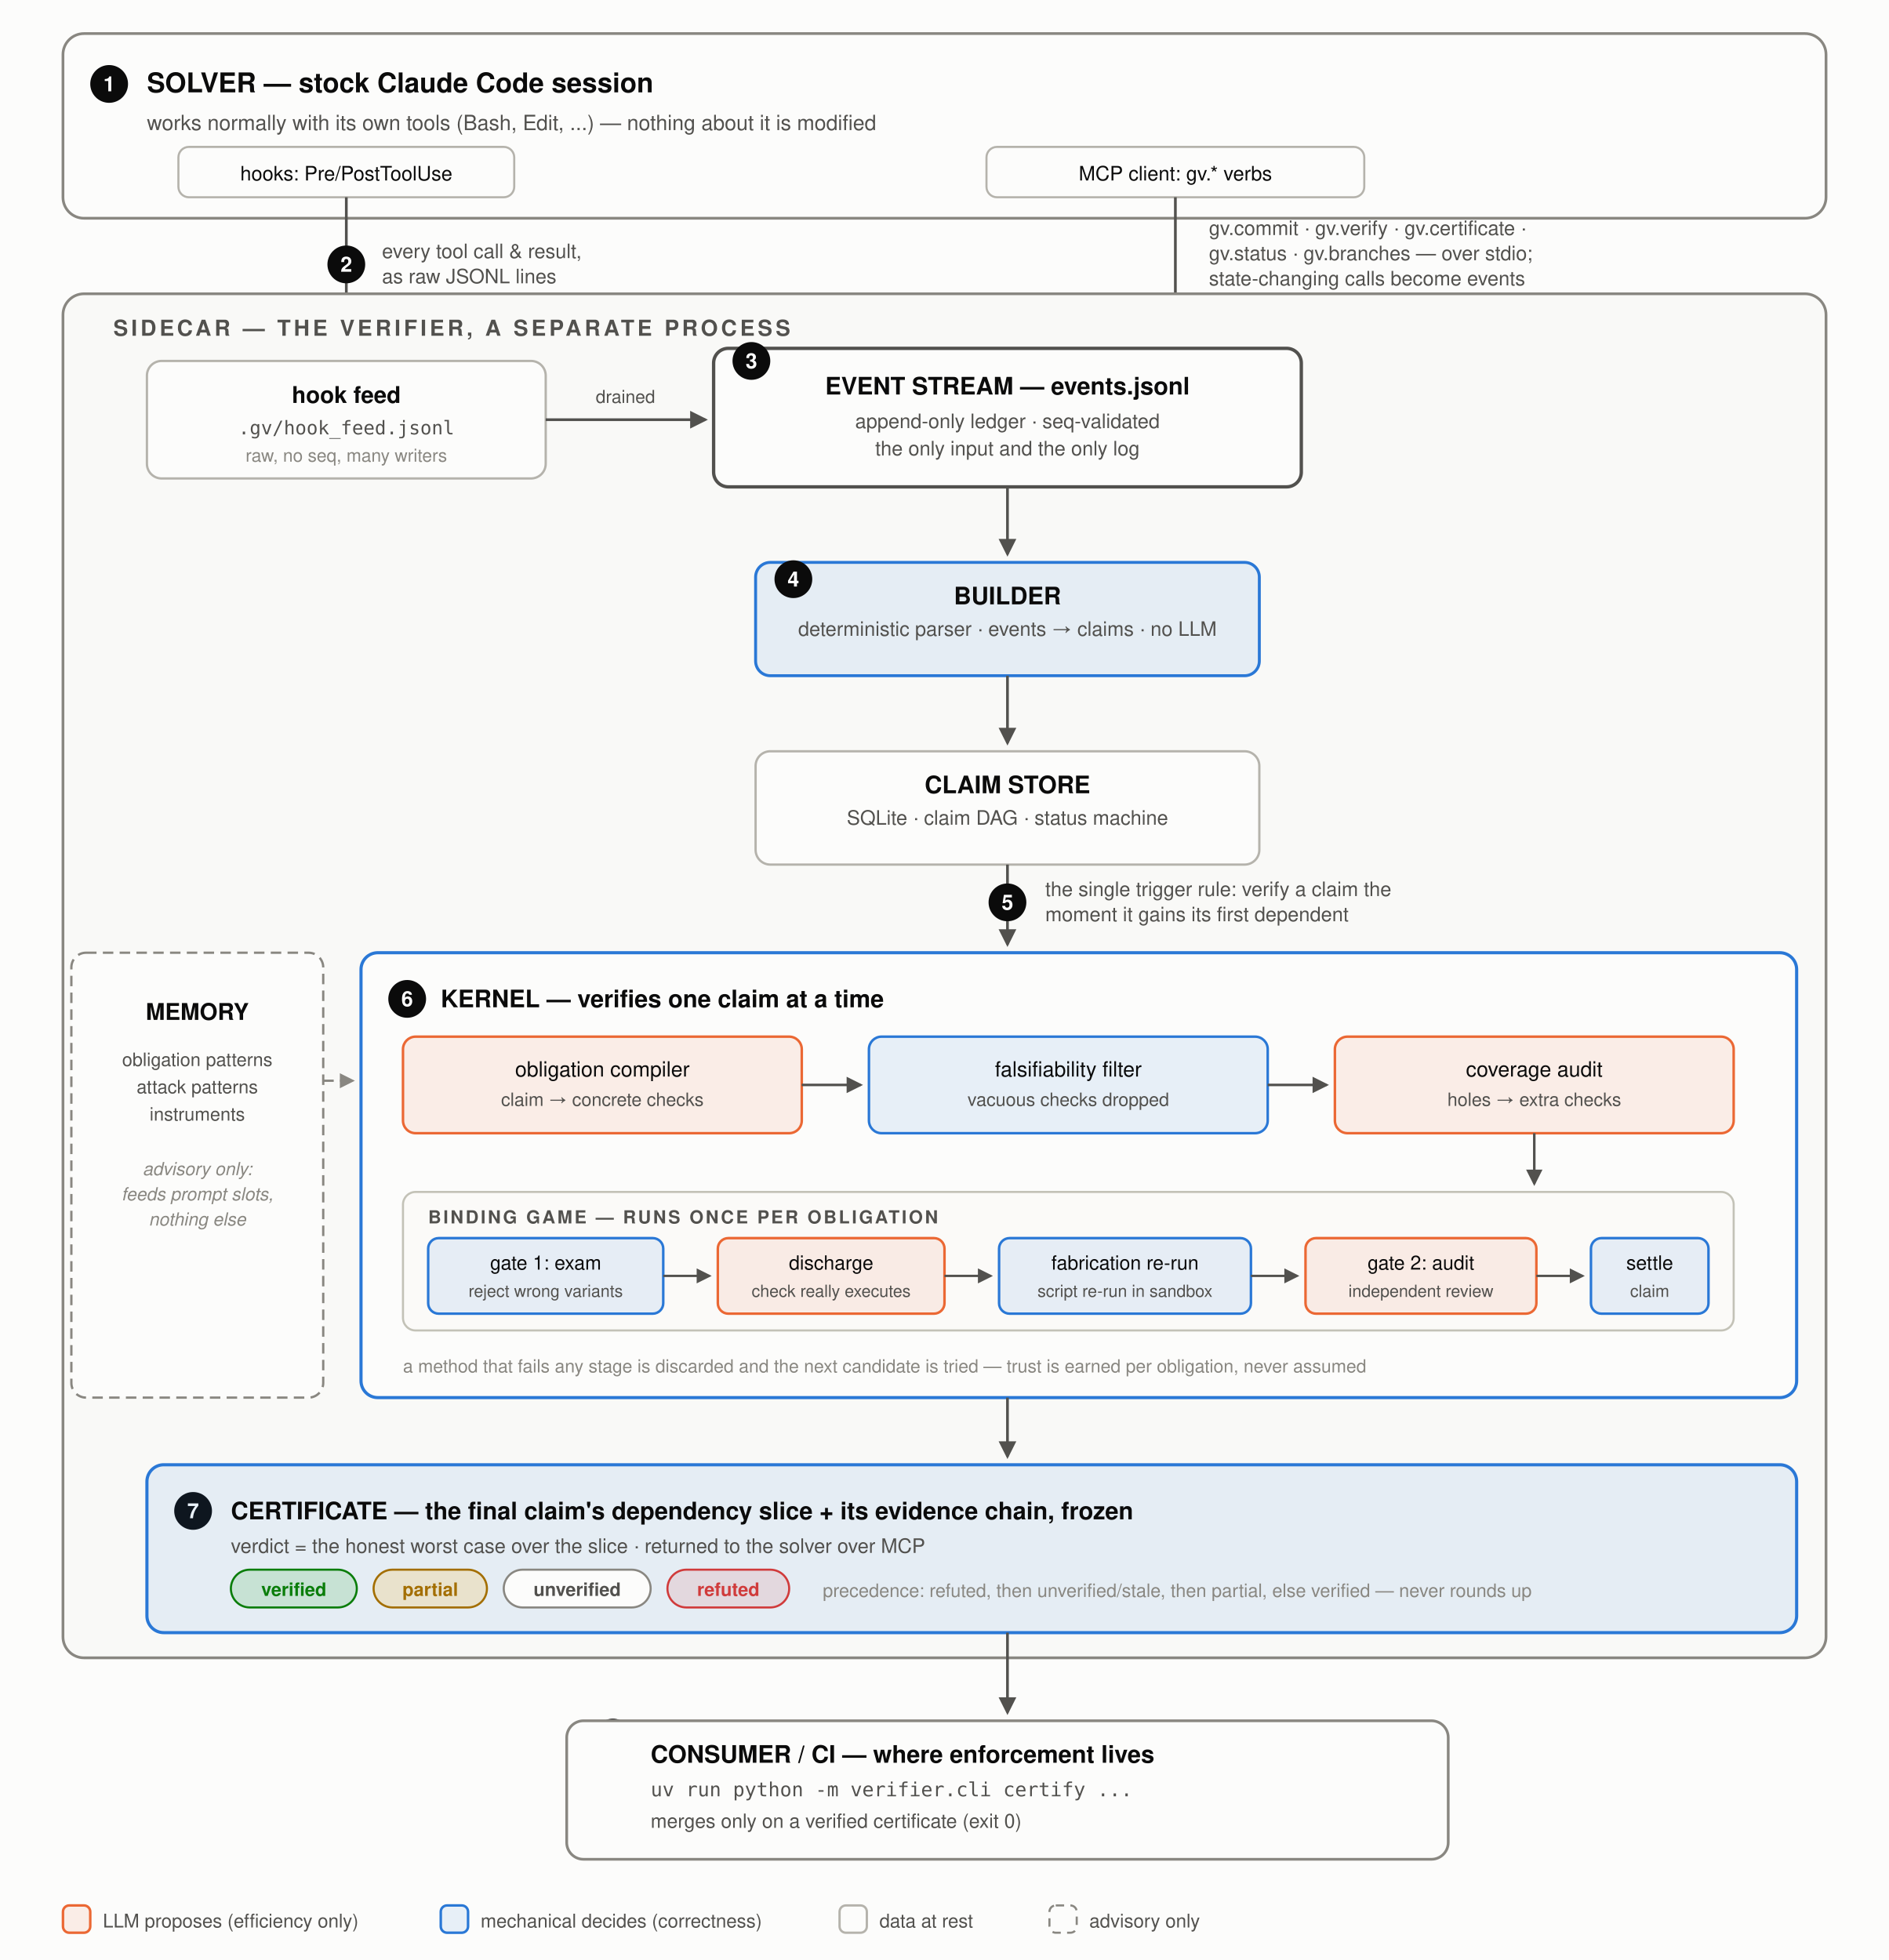
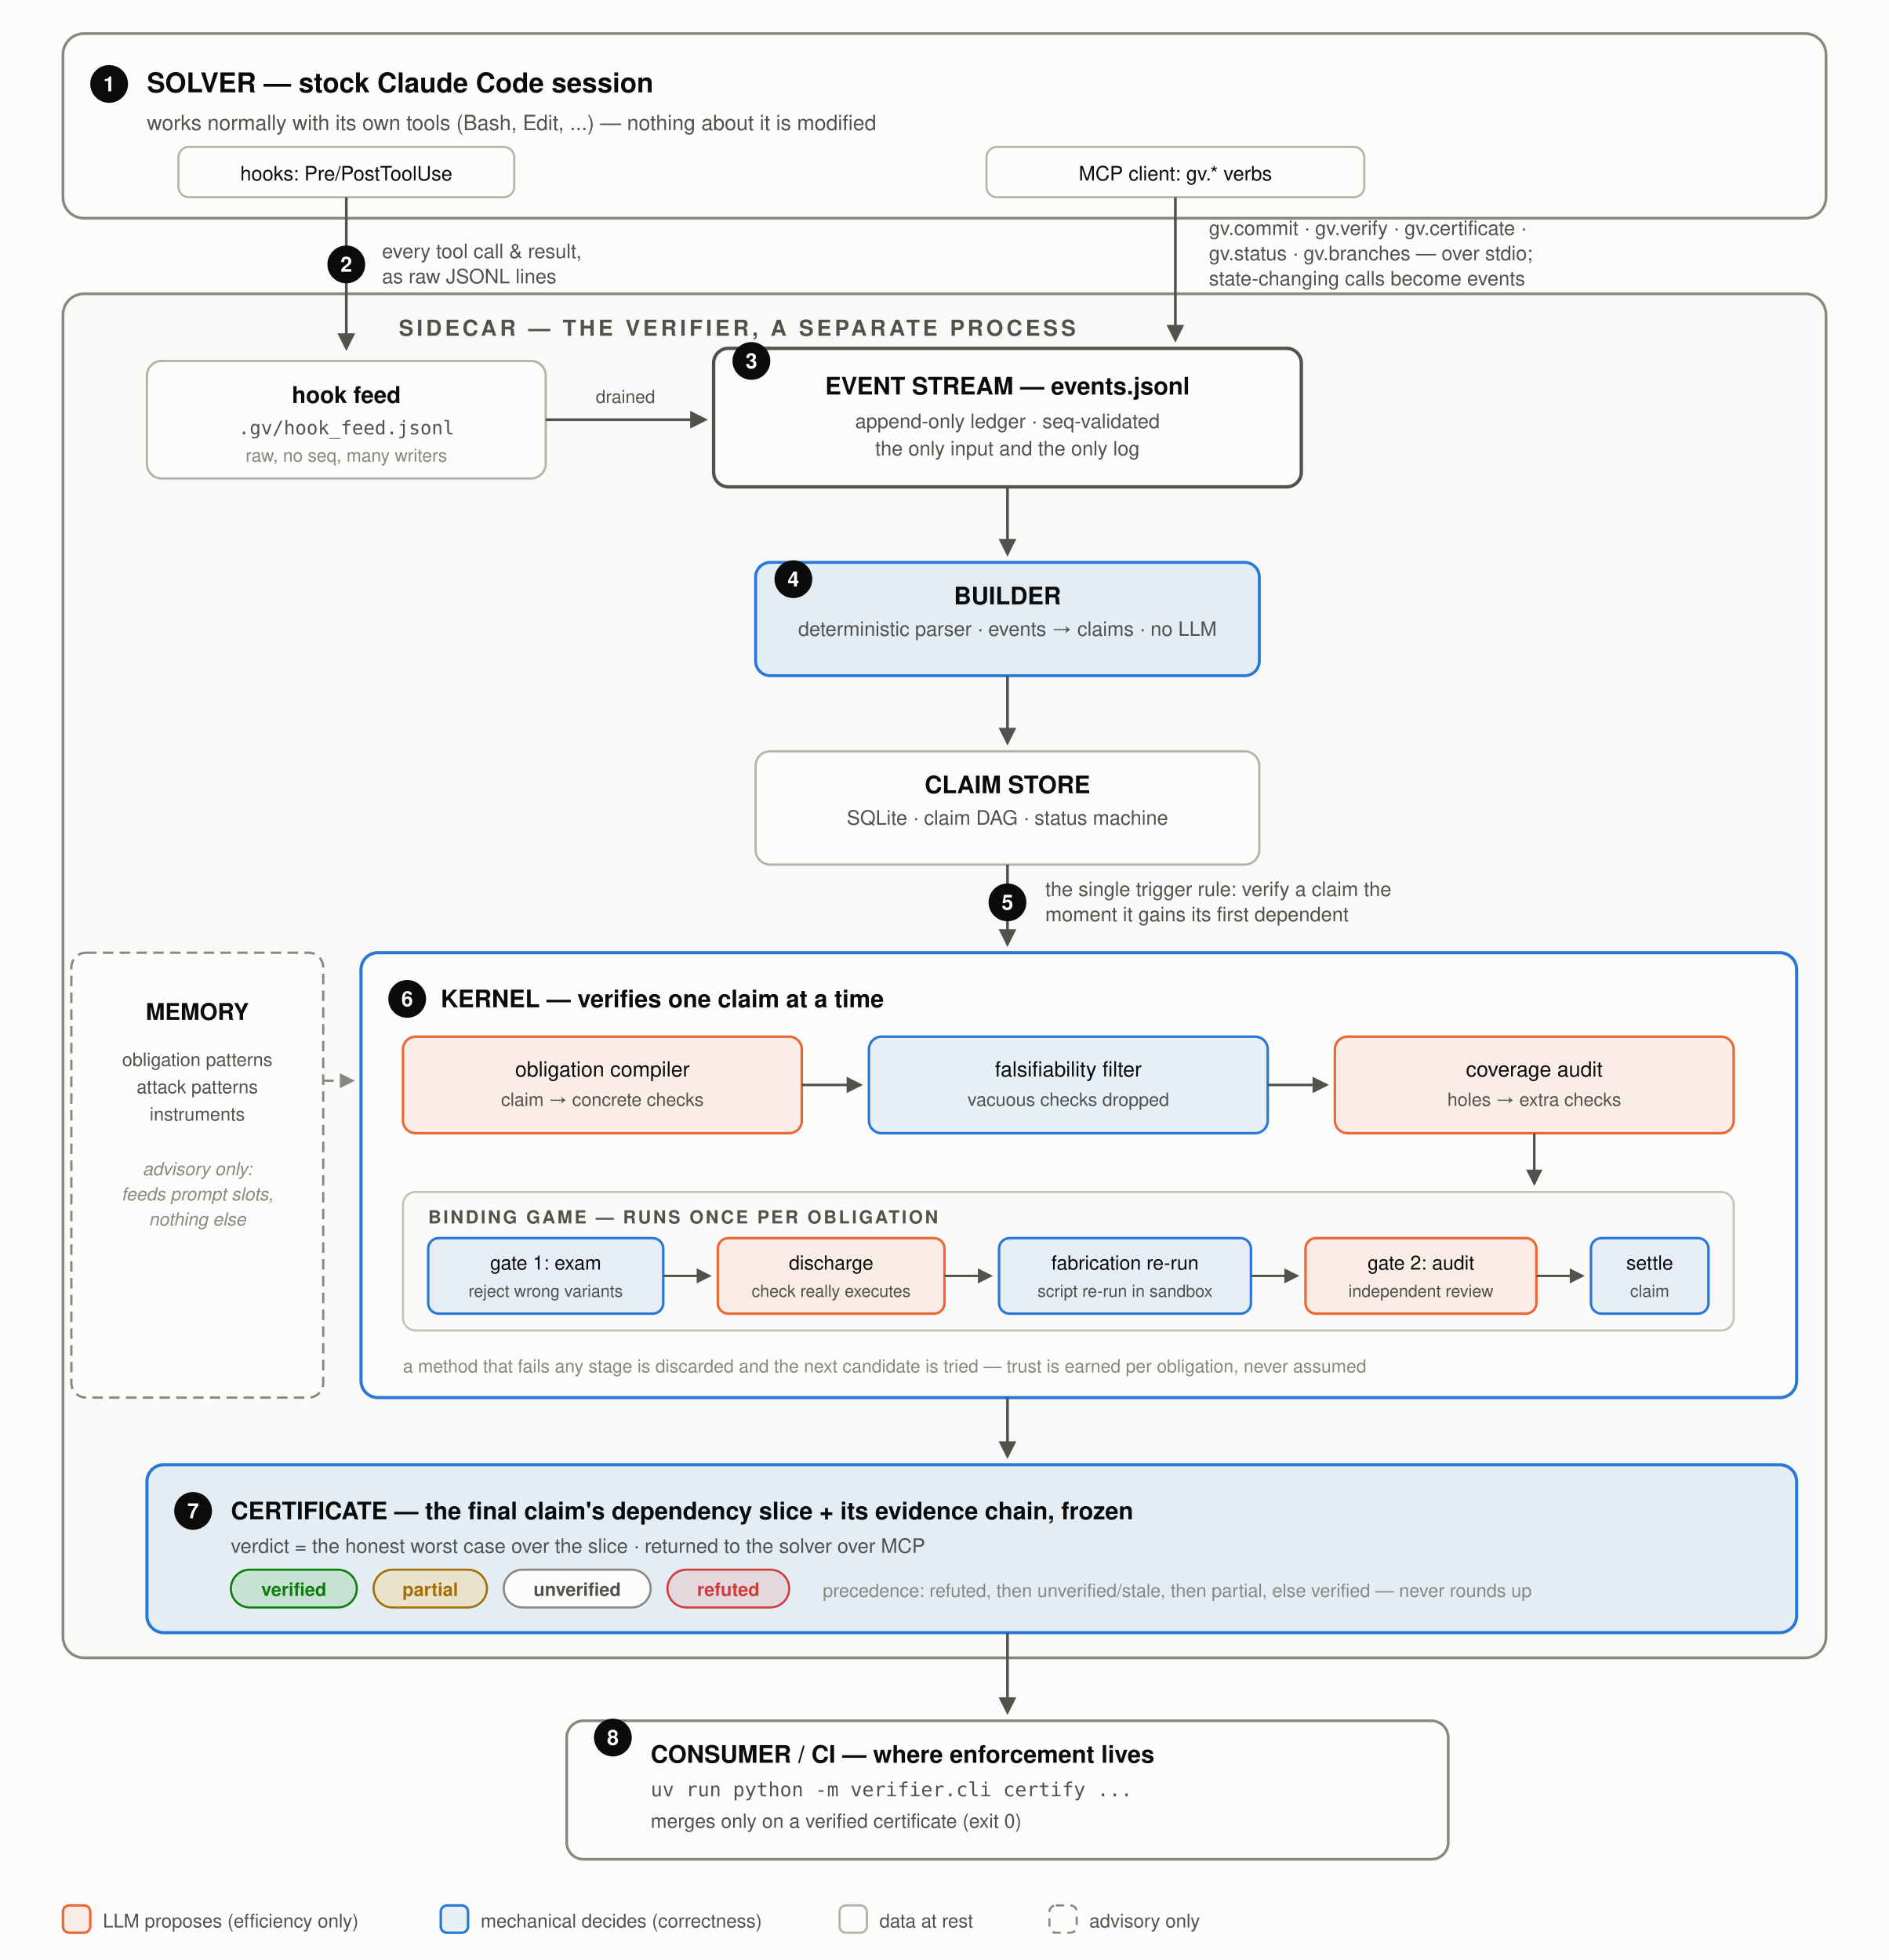
<svg xmlns="http://www.w3.org/2000/svg" width="900" height="934" viewBox="0 0 900 934" role="img" aria-label="General Verifier architecture" font-family="system-ui, -apple-system, Segoe UI, Helvetica, Arial, sans-serif">
  <rect x="0" y="0" width="900" height="934" fill="#fcfcfb" />
  <defs>
    <marker id="ar" viewBox="0 0 10 10" refX="8.5" refY="5" markerWidth="6.5" markerHeight="6.5" orient="auto-start-reverse">
      <path d="M0 0L10 5L0 10z" fill="#52514e" />
    </marker>
    <marker id="arb" viewBox="0 0 10 10" refX="8.5" refY="5" markerWidth="6.5" markerHeight="6.5" orient="auto-start-reverse">
      <path d="M0 0L10 5L0 10z" fill="#898781" />
    </marker>
  </defs>
  <rect x="30" y="16" width="840" height="88" rx="10" fill="#fcfcfb" stroke="#898781" stroke-width="1.3" />
  <circle cx="52" cy="40" r="9" fill="#0b0b0b" />
  <text x="52" y="43.5" text-anchor="middle" font-size="10" fill="#ffffff" font-weight="bold">1</text>
  <text x="70" y="44" font-size="13" font-weight="bold" fill="#0b0b0b">SOLVER — stock Claude Code session</text>
  <text x="70" y="62" font-size="10" fill="#52514e">works normally with its own tools (Bash, Edit, ...) — nothing about it is modified</text>
  <rect x="85" y="70" width="160" height="24" rx="5" fill="#fcfcfb" stroke="#b5b3ac" stroke-width="1" />
  <text x="165" y="86" text-anchor="middle" font-size="9.5" fill="#0b0b0b">hooks: Pre/PostToolUse</text>
  <rect x="470" y="70" width="180" height="24" rx="5" fill="#fcfcfb" stroke="#b5b3ac" stroke-width="1" />
  <text x="560" y="86" text-anchor="middle" font-size="9.5" fill="#0b0b0b">MCP client: gv.* verbs</text>
+   <rect x="30" y="140" width="840" height="650" rx="10" fill="#f9f9f7" stroke="#898781" stroke-width="1.3" />
+   <text x="190" y="160" font-size="10.5" font-weight="bold" fill="#52514e" letter-spacing="1.5">SIDECAR — THE VERIFIER, A SEPARATE PROCESS</text>
  <line x1="165" y1="94" x2="165" y2="166" stroke="#52514e" stroke-width="1.3" marker-end="url(#ar)" />
  <circle cx="165" cy="126" r="9" fill="#0b0b0b" />
  <text x="165" y="129.5" text-anchor="middle" font-size="10" fill="#ffffff" font-weight="bold">2</text>
  <text x="182" y="123" font-size="9.5" fill="#52514e">every tool call &amp; result,</text>
  <text x="182" y="135" font-size="9.5" fill="#52514e">as raw JSONL lines</text>
  <line x1="560" y1="94" x2="560" y2="162" stroke="#52514e" stroke-width="1.3" marker-end="url(#ar)" />
  <text x="576" y="112" font-size="9.5" fill="#52514e">gv.commit · gv.verify · gv.certificate ·</text>
  <text x="576" y="124" font-size="9.5" fill="#52514e">gv.status · gv.branches — over stdio;</text>
  <text x="576" y="136" font-size="9.5" fill="#52514e">state-changing calls become events</text>
-   <rect x="30" y="140" width="840" height="650" rx="10" fill="#f9f9f7" stroke="#898781" stroke-width="1.3" />
-   <text x="54" y="160" font-size="10.5" font-weight="bold" fill="#52514e" letter-spacing="1.5">SIDECAR — THE VERIFIER, A SEPARATE PROCESS</text>
  <rect x="70" y="172" width="190" height="56" rx="7" fill="#fcfcfb" stroke="#b5b3ac" stroke-width="1.1" />
  <text x="165" y="192" text-anchor="middle" font-size="11" font-weight="bold" fill="#0b0b0b">hook feed</text>
  <text x="165" y="207" text-anchor="middle" font-size="9" font-family="ui-monospace, SFMono-Regular, Menlo, Consolas, monospace" fill="#52514e">.gv/hook_feed.jsonl</text>
  <text x="165" y="220" text-anchor="middle" font-size="8.5" fill="#898781">raw, no seq, many writers</text>
  <line x1="260" y1="200" x2="336" y2="200" stroke="#52514e" stroke-width="1.3" marker-end="url(#ar)" />
  <text x="298" y="192" text-anchor="middle" font-size="8.5" fill="#52514e">drained</text>
  <rect x="340" y="166" width="280" height="66" rx="7" fill="#fcfcfb" stroke="#52514e" stroke-width="1.6" />
  <circle cx="358" cy="172" r="9" fill="#0b0b0b" />
  <text x="358" y="175.5" text-anchor="middle" font-size="10" fill="#ffffff" font-weight="bold">3</text>
  <text x="480" y="188" text-anchor="middle" font-size="11.5" font-weight="bold" fill="#0b0b0b">EVENT STREAM — events.jsonl</text>
  <text x="480" y="204" text-anchor="middle" font-size="9.5" fill="#52514e">append-only ledger · seq-validated</text>
  <text x="480" y="217" text-anchor="middle" font-size="9.5" fill="#52514e">the only input and the only log</text>
  <line x1="480" y1="232" x2="480" y2="264" stroke="#52514e" stroke-width="1.3" marker-end="url(#ar)" />
  <rect x="360" y="268" width="240" height="54" rx="7" fill="#2a78d6" fill-opacity="0.10" stroke="#2a78d6" stroke-width="1.4" />
  <circle cx="378" cy="276" r="9" fill="#0b0b0b" />
  <text x="378" y="279.5" text-anchor="middle" font-size="10" fill="#ffffff" font-weight="bold">4</text>
  <text x="480" y="288" text-anchor="middle" font-size="11.5" font-weight="bold" fill="#0b0b0b">BUILDER</text>
  <text x="480" y="303" text-anchor="middle" font-size="9.5" fill="#52514e">deterministic parser · events → claims · no LLM</text>
  <line x1="480" y1="322" x2="480" y2="354" stroke="#52514e" stroke-width="1.3" marker-end="url(#ar)" />
  <rect x="360" y="358" width="240" height="54" rx="7" fill="#fcfcfb" stroke="#b5b3ac" stroke-width="1.1" />
  <text x="480" y="378" text-anchor="middle" font-size="11.5" font-weight="bold" fill="#0b0b0b">CLAIM STORE</text>
  <text x="480" y="393" text-anchor="middle" font-size="9.5" fill="#52514e">SQLite · claim DAG · status machine</text>
  <line x1="480" y1="412" x2="480" y2="450" stroke="#52514e" stroke-width="1.3" marker-end="url(#ar)" />
  <circle cx="480" cy="430" r="9" fill="#0b0b0b" />
  <text x="480" y="433.5" text-anchor="middle" font-size="10" fill="#ffffff" font-weight="bold">5</text>
  <text x="498" y="427" font-size="9.5" fill="#52514e">the single trigger rule: verify a claim the</text>
  <text x="498" y="439" font-size="9.5" fill="#52514e">moment it gains its first dependent</text>
  <rect x="34" y="454" width="120" height="212" rx="7" fill="#fcfcfb" stroke="#898781" stroke-width="1.1" stroke-dasharray="5 3" />
  <text x="94" y="486" text-anchor="middle" font-size="11" font-weight="bold" fill="#0b0b0b">MEMORY</text>
  <text x="94" y="508" text-anchor="middle" font-size="8.8" fill="#52514e">obligation patterns</text>
  <text x="94" y="521" text-anchor="middle" font-size="8.8" fill="#52514e">attack patterns</text>
  <text x="94" y="534" text-anchor="middle" font-size="8.8" fill="#52514e">instruments</text>
  <text x="94" y="560" text-anchor="middle" font-size="8.6" font-style="italic" fill="#898781">advisory only:</text>
  <text x="94" y="572" text-anchor="middle" font-size="8.6" font-style="italic" fill="#898781">feeds prompt slots,</text>
  <text x="94" y="584" text-anchor="middle" font-size="8.6" font-style="italic" fill="#898781">nothing else</text>
  <line x1="154" y1="515" x2="168" y2="515" stroke="#898781" stroke-width="1.1" stroke-dasharray="5 3" marker-end="url(#arb)" />
  <rect x="172" y="454" width="684" height="212" rx="8" fill="#fcfcfb" stroke="#2a78d6" stroke-width="1.5" />
  <circle cx="194" cy="476" r="9" fill="#0b0b0b" />
  <text x="194" y="479.5" text-anchor="middle" font-size="10" fill="#ffffff" font-weight="bold">6</text>
  <text x="210" y="480" font-size="11.5" font-weight="bold" fill="#0b0b0b">KERNEL — verifies one claim at a time</text>
  <rect x="192" y="494" width="190" height="46" rx="6" fill="#eb6834" fill-opacity="0.10" stroke="#eb6834" stroke-width="1.2" />
  <text x="287" y="513" text-anchor="middle" font-size="10" fill="#0b0b0b">obligation compiler</text>
  <text x="287" y="527" text-anchor="middle" font-size="8.7" fill="#52514e">claim → concrete checks</text>
  <line x1="382" y1="517" x2="410" y2="517" stroke="#52514e" stroke-width="1.2" marker-end="url(#ar)" />
  <rect x="414" y="494" width="190" height="46" rx="6" fill="#2a78d6" fill-opacity="0.10" stroke="#2a78d6" stroke-width="1.2" />
  <text x="509" y="513" text-anchor="middle" font-size="10" fill="#0b0b0b">falsifiability filter</text>
  <text x="509" y="527" text-anchor="middle" font-size="8.7" fill="#52514e">vacuous checks dropped</text>
  <line x1="604" y1="517" x2="632" y2="517" stroke="#52514e" stroke-width="1.2" marker-end="url(#ar)" />
  <rect x="636" y="494" width="190" height="46" rx="6" fill="#eb6834" fill-opacity="0.10" stroke="#eb6834" stroke-width="1.2" />
  <text x="731" y="513" text-anchor="middle" font-size="10" fill="#0b0b0b">coverage audit</text>
  <text x="731" y="527" text-anchor="middle" font-size="8.7" fill="#52514e">holes → extra checks</text>
  <line x1="731" y1="540" x2="731" y2="564" stroke="#52514e" stroke-width="1.2" marker-end="url(#ar)" />
  <rect x="192" y="568" width="634" height="66" rx="6" fill="#fbfaf8" stroke="#c3c2b7" stroke-width="1" />
  <text x="204" y="583" font-size="8.6" font-weight="bold" fill="#52514e" letter-spacing="1">BINDING GAME — RUNS ONCE PER OBLIGATION</text>
  <rect x="204" y="590" width="112" height="36" rx="5" fill="#2a78d6" fill-opacity="0.10" stroke="#2a78d6" stroke-width="1.2" />
  <text x="260" y="605" text-anchor="middle" font-size="9.3" fill="#0b0b0b">gate 1: exam</text>
  <text x="260" y="618" text-anchor="middle" font-size="8" fill="#52514e">reject wrong variants</text>
  <line x1="316" y1="608" x2="338" y2="608" stroke="#52514e" stroke-width="1.1" marker-end="url(#ar)" />
  <rect x="342" y="590" width="108" height="36" rx="5" fill="#eb6834" fill-opacity="0.10" stroke="#eb6834" stroke-width="1.2" />
  <text x="396" y="605" text-anchor="middle" font-size="9.3" fill="#0b0b0b">discharge</text>
  <text x="396" y="618" text-anchor="middle" font-size="8" fill="#52514e">check really executes</text>
  <line x1="450" y1="608" x2="472" y2="608" stroke="#52514e" stroke-width="1.1" marker-end="url(#ar)" />
  <rect x="476" y="590" width="120" height="36" rx="5" fill="#2a78d6" fill-opacity="0.10" stroke="#2a78d6" stroke-width="1.2" />
  <text x="536" y="605" text-anchor="middle" font-size="9.3" fill="#0b0b0b">fabrication re-run</text>
  <text x="536" y="618" text-anchor="middle" font-size="8" fill="#52514e">script re-run in sandbox</text>
  <line x1="596" y1="608" x2="618" y2="608" stroke="#52514e" stroke-width="1.1" marker-end="url(#ar)" />
  <rect x="622" y="590" width="110" height="36" rx="5" fill="#eb6834" fill-opacity="0.10" stroke="#eb6834" stroke-width="1.2" />
  <text x="677" y="605" text-anchor="middle" font-size="9.3" fill="#0b0b0b">gate 2: audit</text>
  <text x="677" y="618" text-anchor="middle" font-size="8" fill="#52514e">independent review</text>
  <line x1="732" y1="608" x2="754" y2="608" stroke="#52514e" stroke-width="1.1" marker-end="url(#ar)" />
  <rect x="758" y="590" width="56" height="36" rx="5" fill="#2a78d6" fill-opacity="0.10" stroke="#2a78d6" stroke-width="1.2" />
  <text x="786" y="605" text-anchor="middle" font-size="9.3" fill="#0b0b0b">settle</text>
  <text x="786" y="618" text-anchor="middle" font-size="8" fill="#52514e">claim</text>
  <text x="192" y="654" font-size="8.6" fill="#898781">a method that fails any stage is discarded and the next candidate is tried — trust is earned per obligation, never assumed</text>
  <line x1="480" y1="666" x2="480" y2="694" stroke="#52514e" stroke-width="1.3" marker-end="url(#ar)" />
+   <rect x="70" y="698" width="786" height="80" rx="8" fill="#2a78d6" fill-opacity="0.10" stroke="#2a78d6" stroke-width="1.5" />
  <circle cx="92" cy="720" r="9" fill="#0b0b0b" />
  <text x="92" y="723.5" text-anchor="middle" font-size="10" fill="#ffffff" font-weight="bold">7</text>
-   <rect x="70" y="698" width="786" height="80" rx="8" fill="#2a78d6" fill-opacity="0.10" stroke="#2a78d6" stroke-width="1.5" />
  <text x="110" y="724" font-size="11.5" font-weight="bold" fill="#0b0b0b">CERTIFICATE — the final claim's dependency slice + its evidence chain, frozen</text>
  <text x="110" y="740" font-size="9.5" fill="#52514e">verdict = the honest worst case over the slice · returned to the solver over MCP</text>
  <rect x="110" y="748" width="60" height="18" rx="9" fill="#0ca30c" fill-opacity="0.14" stroke="#0a7d0a" stroke-width="1" />
  <text x="140" y="760.5" text-anchor="middle" font-size="8.8" font-weight="bold" fill="#0a7d0a">verified</text>
  <rect x="178" y="748" width="54" height="18" rx="9" fill="#fab219" fill-opacity="0.18" stroke="#a36e00" stroke-width="1" />
  <text x="205" y="760.5" text-anchor="middle" font-size="8.8" font-weight="bold" fill="#a36e00">partial</text>
  <rect x="240" y="748" width="70" height="18" rx="9" fill="#fcfcfb" stroke="#898781" stroke-width="1" />
  <text x="275" y="760.5" text-anchor="middle" font-size="8.8" font-weight="bold" fill="#52514e">unverified</text>
  <rect x="318" y="748" width="58" height="18" rx="9" fill="#d03b3b" fill-opacity="0.12" stroke="#d03b3b" stroke-width="1" />
  <text x="347" y="760.5" text-anchor="middle" font-size="8.8" font-weight="bold" fill="#d03b3b">refuted</text>
  <text x="392" y="761" font-size="8.8" fill="#898781">precedence: refuted, then unverified/stale, then partial, else verified — never rounds up</text>
  <line x1="480" y1="778" x2="480" y2="816" stroke="#52514e" stroke-width="1.3" marker-end="url(#ar)" />
+   <rect x="270" y="820" width="420" height="66" rx="8" fill="#fcfcfb" stroke="#898781" stroke-width="1.3" />
  <circle cx="292" cy="828" r="9" fill="#0b0b0b" />
  <text x="292" y="831.5" text-anchor="middle" font-size="10" fill="#ffffff" font-weight="bold">8</text>
-   <rect x="270" y="820" width="420" height="66" rx="8" fill="#fcfcfb" stroke="#898781" stroke-width="1.3" />
  <text x="310" y="840" font-size="11.5" font-weight="bold" fill="#0b0b0b">CONSUMER / CI — where enforcement lives</text>
  <text x="310" y="856" font-size="9.3" font-family="ui-monospace, SFMono-Regular, Menlo, Consolas, monospace" fill="#52514e">uv run python -m verifier.cli certify ...</text>
  <text x="310" y="871" font-size="9.3" fill="#52514e">merges only on a verified certificate (exit 0)</text>
  <rect x="30" y="908" width="13" height="13" rx="3" fill="#eb6834" fill-opacity="0.10" stroke="#eb6834" stroke-width="1.2" />
  <text x="49" y="918.5" font-size="9" fill="#52514e">LLM proposes (efficiency only)</text>
  <rect x="210" y="908" width="13" height="13" rx="3" fill="#2a78d6" fill-opacity="0.10" stroke="#2a78d6" stroke-width="1.2" />
  <text x="229" y="918.5" font-size="9" fill="#52514e">mechanical decides (correctness)</text>
  <rect x="400" y="908" width="13" height="13" rx="3" fill="#fcfcfb" stroke="#b5b3ac" stroke-width="1.1" />
  <text x="419" y="918.5" font-size="9" fill="#52514e">data at rest</text>
  <rect x="500" y="908" width="13" height="13" rx="3" fill="#fcfcfb" stroke="#898781" stroke-width="1" stroke-dasharray="4 3" />
  <text x="519" y="918.5" font-size="9" fill="#52514e">advisory only</text>
</svg>
